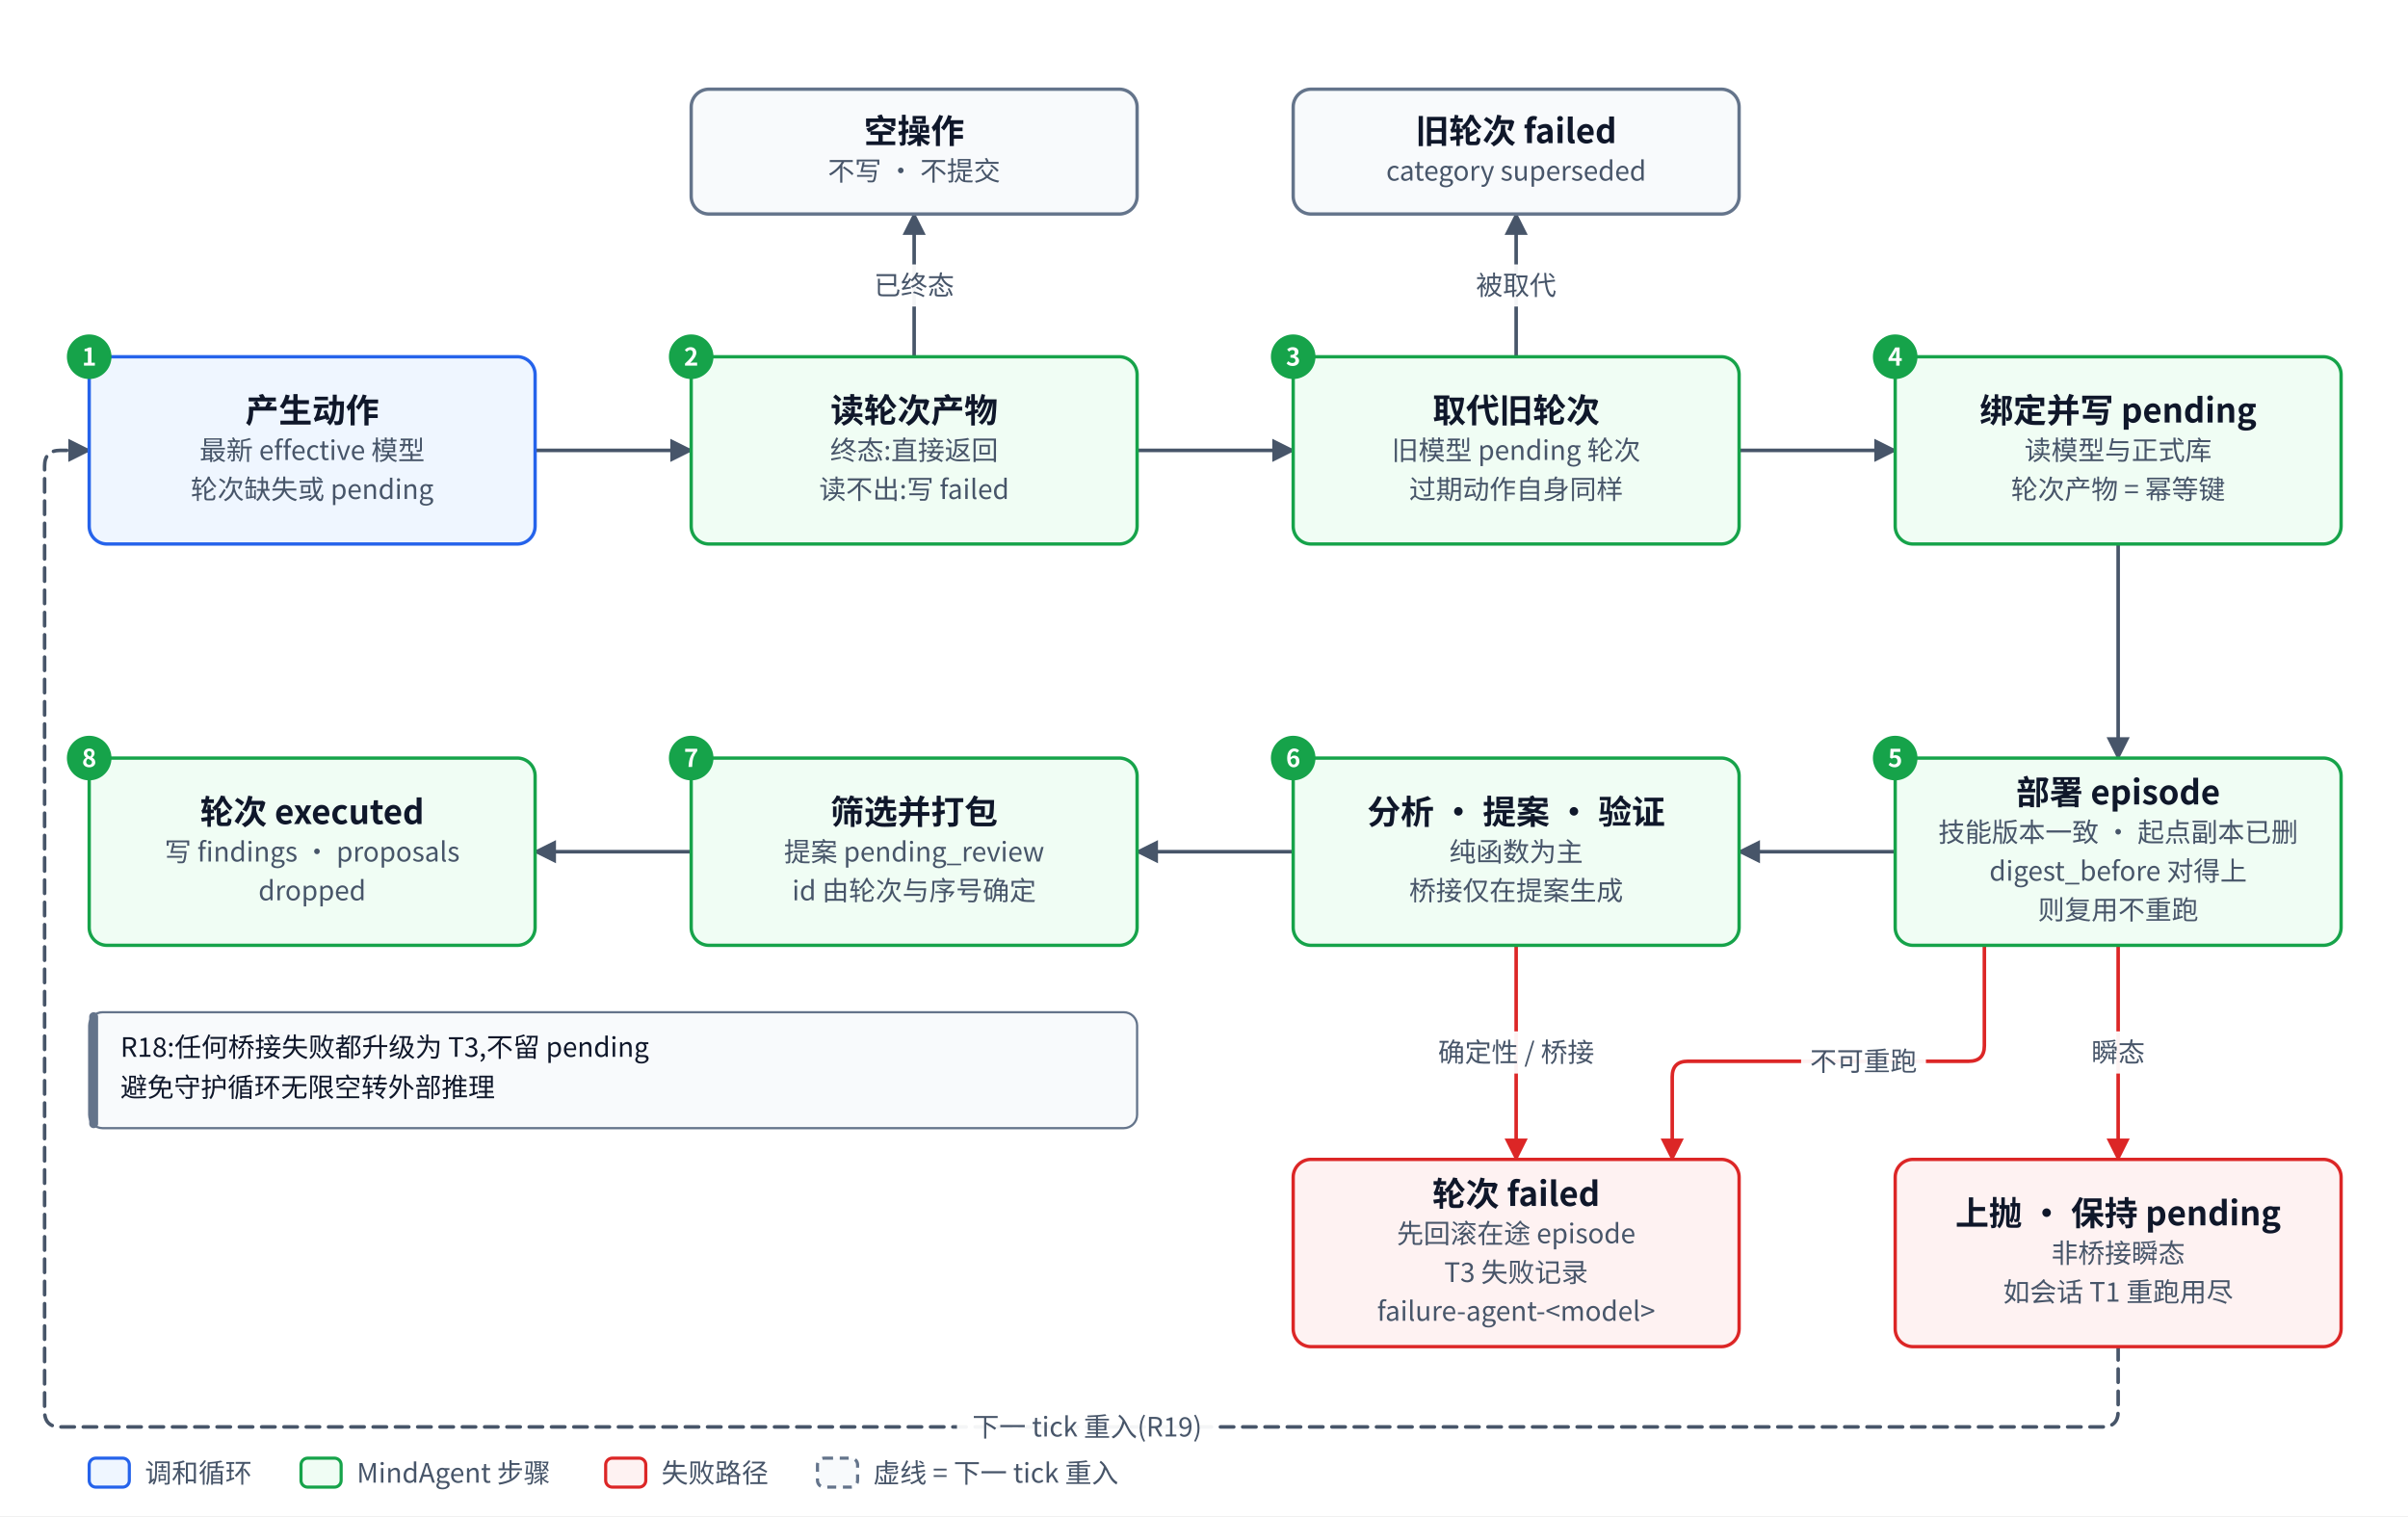
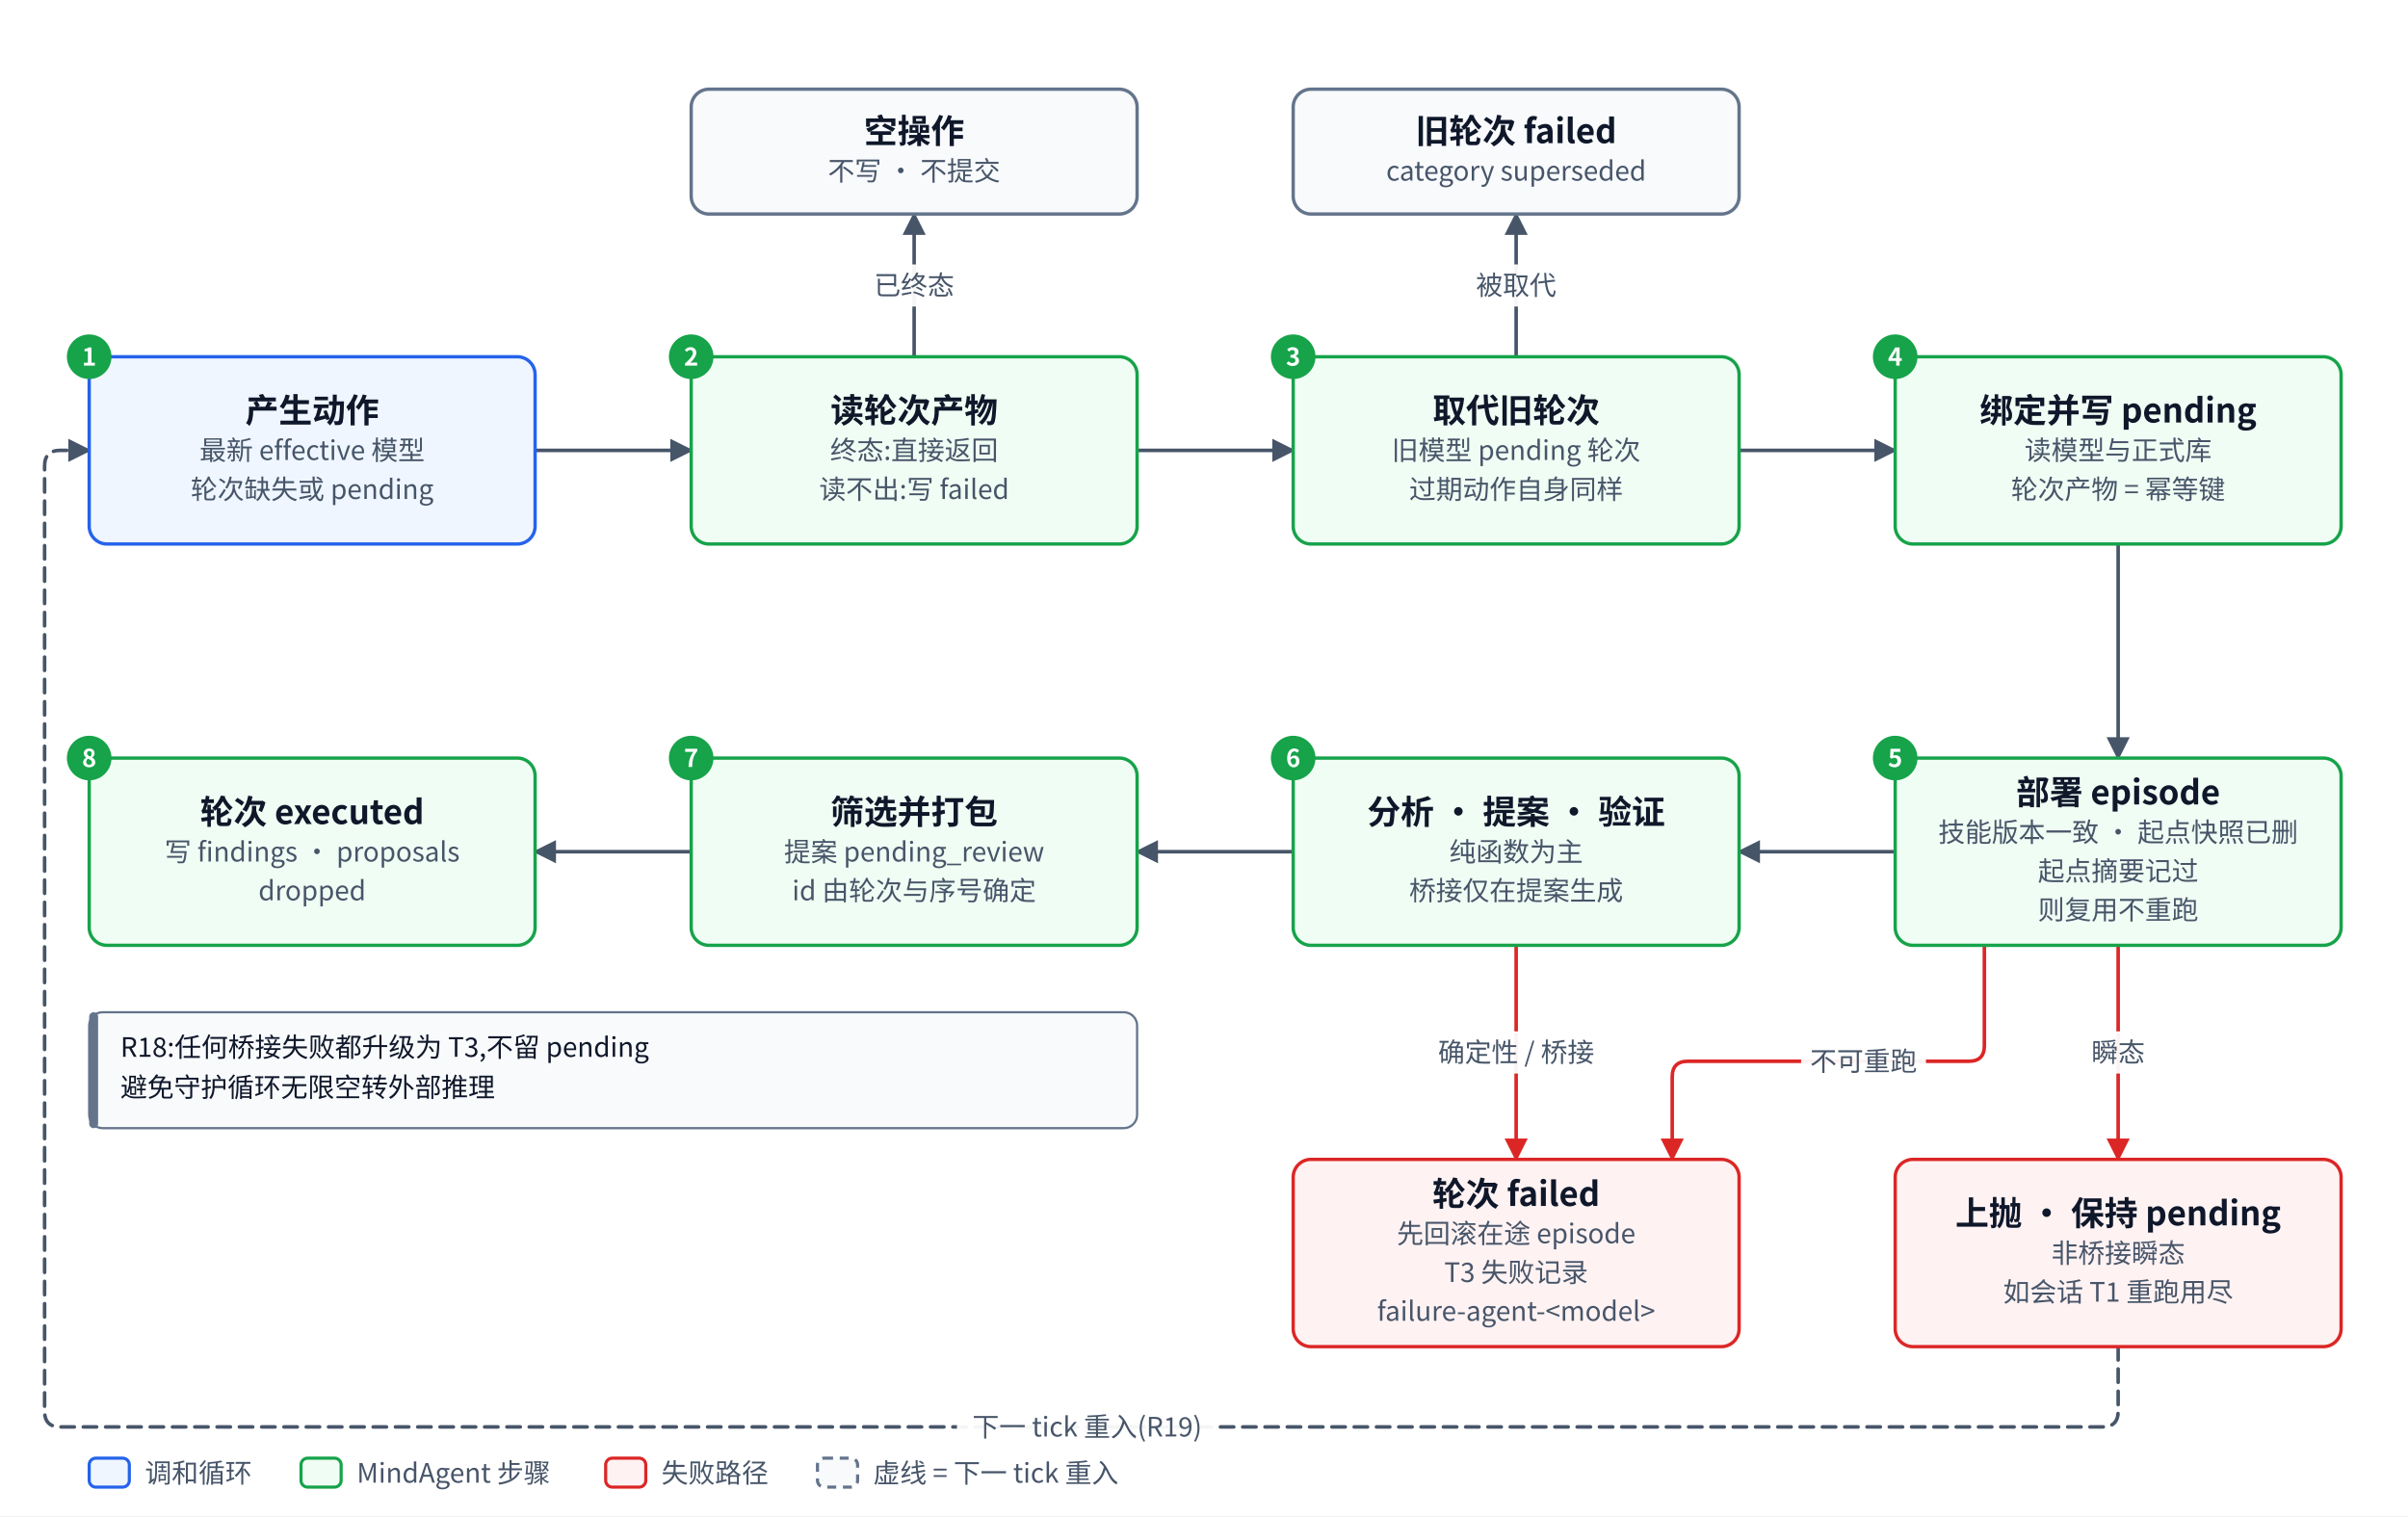
<svg xmlns="http://www.w3.org/2000/svg" viewBox="0 0 1080 680" width="1080" height="680" role="img" aria-labelledby="t d" font-family="-apple-system,BlinkMacSystemFont,'PingFang SC','Hiragino Sans GB','Noto Sans CJK SC','Microsoft YaHei','Segoe UI',Helvetica,Arial,sans-serif">
  <defs>
    <marker id="ah0" viewBox="0 0 10 10" refX="9" refY="5" markerWidth="6.5" markerHeight="6.5" orient="auto-start-reverse">
      <path d="M0,0 L10,5 L0,10 z" fill="#475569" />
    </marker>
    <marker id="ah1" viewBox="0 0 10 10" refX="9" refY="5" markerWidth="6.5" markerHeight="6.5" orient="auto-start-reverse">
      <path d="M0,0 L10,5 L0,10 z" fill="#dc2626" />
    </marker>
  </defs>
  <rect width="1080" height="680" fill="#ffffff" />
  <path d="M240.0,202.0 L310.0,202.0" fill="none" stroke="#475569" stroke-width="1.6" stroke-linejoin="round" stroke-linecap="round" marker-end="url(#ah0)" />
  <path d="M510.0,202.0 L580.0,202.0" fill="none" stroke="#475569" stroke-width="1.6" stroke-linejoin="round" stroke-linecap="round" marker-end="url(#ah0)" />
  <path d="M780.0,202.0 L850.0,202.0" fill="none" stroke="#475569" stroke-width="1.6" stroke-linejoin="round" stroke-linecap="round" marker-end="url(#ah0)" />
  <path d="M950.0,244.0 L950.0,340.0" fill="none" stroke="#475569" stroke-width="1.6" stroke-linejoin="round" stroke-linecap="round" marker-end="url(#ah0)" />
  <path d="M850.0,382.0 L780.0,382.0" fill="none" stroke="#475569" stroke-width="1.6" stroke-linejoin="round" stroke-linecap="round" marker-end="url(#ah0)" />
  <path d="M580.0,382.0 L510.0,382.0" fill="none" stroke="#475569" stroke-width="1.6" stroke-linejoin="round" stroke-linecap="round" marker-end="url(#ah0)" />
  <path d="M310.0,382.0 L240.0,382.0" fill="none" stroke="#475569" stroke-width="1.6" stroke-linejoin="round" stroke-linecap="round" marker-end="url(#ah0)" />
  <path d="M410.0,160.0 L410.0,96.0" fill="none" stroke="#475569" stroke-width="1.6" stroke-linejoin="round" stroke-linecap="round" marker-end="url(#ah0)" />
  <path d="M680.0,160.0 L680.0,96.0" fill="none" stroke="#475569" stroke-width="1.6" stroke-linejoin="round" stroke-linecap="round" marker-end="url(#ah0)" />
  <path d="M950.0,424.0 L950.0,520.0" fill="none" stroke="#dc2626" stroke-width="1.6" stroke-linejoin="round" stroke-linecap="round" marker-end="url(#ah1)" />
  <path d="M680.0,424.0 L680.0,520.0" fill="none" stroke="#dc2626" stroke-width="1.6" stroke-linejoin="round" stroke-linecap="round" marker-end="url(#ah1)" />
  <path d="M890.0,424.0 L890.0,469.0 Q890.0,476.0 883.0,476.0 L757.0,476.0 Q750.0,476.0 750.0,483.0 L750.0,520.0" fill="none" stroke="#dc2626" stroke-width="1.6" stroke-linejoin="round" stroke-linecap="round" marker-end="url(#ah1)" />
  <path d="M950.0,604.0 L950.0,633.0 Q950.0,640.0 943.0,640.0 L27.0,640.0 Q20.0,640.0 20.0,633.0 L20.0,209.0 Q20.0,202.0 27.0,202.0 L40.0,202.0" fill="none" stroke="#475569" stroke-width="1.6" stroke-linejoin="round" stroke-linecap="round" stroke-dasharray="6 4" marker-end="url(#ah0)" />
  <rect x="40" y="160" width="200" height="84" rx="8" fill="#eff6ff" stroke="#2563eb" stroke-width="1.5" />
  <text x="140.0" y="189.5" text-anchor="middle" font-size="15" font-weight="700" fill="#0f172a">产生动作</text>
  <text x="140.0" y="206.3" text-anchor="middle" font-size="12" fill="#475569">最新 effective 模型</text>
  <text x="140.0" y="223.8" text-anchor="middle" font-size="12" fill="#475569">轮次缺失或 pending</text>
  <rect x="310" y="160" width="200" height="84" rx="8" fill="#f0fdf4" stroke="#16a34a" stroke-width="1.5" />
  <text x="410.0" y="189.5" text-anchor="middle" font-size="15" font-weight="700" fill="#0f172a">读轮次产物</text>
  <text x="410.0" y="206.3" text-anchor="middle" font-size="12" fill="#475569">终态:直接返回</text>
  <text x="410.0" y="223.8" text-anchor="middle" font-size="12" fill="#475569">读不出:写 failed</text>
  <rect x="580" y="160" width="200" height="84" rx="8" fill="#f0fdf4" stroke="#16a34a" stroke-width="1.5" />
  <text x="680.0" y="189.5" text-anchor="middle" font-size="15" font-weight="700" fill="#0f172a">取代旧轮次</text>
  <text x="680.0" y="206.3" text-anchor="middle" font-size="12" fill="#475569">旧模型 pending 轮次</text>
  <text x="680.0" y="223.8" text-anchor="middle" font-size="12" fill="#475569">过期动作自身同样</text>
  <rect x="850" y="160" width="200" height="84" rx="8" fill="#f0fdf4" stroke="#16a34a" stroke-width="1.5" />
  <text x="950.0" y="189.5" text-anchor="middle" font-size="15" font-weight="700" fill="#0f172a">绑定并写 pending</text>
  <text x="950.0" y="206.3" text-anchor="middle" font-size="12" fill="#475569">读模型与正式库</text>
  <text x="950.0" y="223.8" text-anchor="middle" font-size="12" fill="#475569">轮次产物 = 幂等键</text>
  <rect x="850" y="340" width="200" height="84" rx="8" fill="#f0fdf4" stroke="#16a34a" stroke-width="1.5" />
  <text x="950.0" y="360.8" text-anchor="middle" font-size="15" font-weight="700" fill="#0f172a">部署 episode</text>
-   <text x="950.0" y="377.6" text-anchor="middle" font-size="12" fill="#475569">技能版本一致 · 起点副本已删</text>
-   <text x="950.0" y="395.0" text-anchor="middle" font-size="12" fill="#475569">digest_before 对得上</text>
+   <text x="950.0" y="377.6" text-anchor="middle" font-size="12" fill="#475569">技能版本一致 · 起点快照已删</text>
+   <text x="950.0" y="395.0" text-anchor="middle" font-size="12" fill="#475569">起点摘要记过</text>
  <text x="950.0" y="412.4" text-anchor="middle" font-size="12" fill="#475569">则复用不重跑</text>
  <rect x="580" y="340" width="200" height="84" rx="8" fill="#f0fdf4" stroke="#16a34a" stroke-width="1.5" />
  <text x="680.0" y="369.6" text-anchor="middle" font-size="15" font-weight="700" fill="#0f172a">分析 · 提案 · 验证</text>
  <text x="680.0" y="386.4" text-anchor="middle" font-size="12" fill="#475569">纯函数为主</text>
  <text x="680.0" y="403.8" text-anchor="middle" font-size="12" fill="#475569">桥接仅在提案生成</text>
  <rect x="310" y="340" width="200" height="84" rx="8" fill="#f0fdf4" stroke="#16a34a" stroke-width="1.5" />
  <text x="410.0" y="369.6" text-anchor="middle" font-size="15" font-weight="700" fill="#0f172a">筛选并打包</text>
  <text x="410.0" y="386.4" text-anchor="middle" font-size="12" fill="#475569">提案 pending_review</text>
  <text x="410.0" y="403.8" text-anchor="middle" font-size="12" fill="#475569">id 由轮次与序号确定</text>
  <rect x="40" y="340" width="200" height="84" rx="8" fill="#f0fdf4" stroke="#16a34a" stroke-width="1.5" />
  <text x="140.0" y="369.6" text-anchor="middle" font-size="15" font-weight="700" fill="#0f172a">轮次 executed</text>
  <text x="140.0" y="386.4" text-anchor="middle" font-size="12" fill="#475569">写 findings · proposals</text>
  <text x="140.0" y="403.8" text-anchor="middle" font-size="12" fill="#475569">dropped</text>
  <rect x="310" y="40" width="200" height="56" rx="8" fill="#f8fafc" stroke="#64748b" stroke-width="1.5" />
  <text x="410.0" y="64.2" text-anchor="middle" font-size="15" font-weight="700" fill="#0f172a">空操作</text>
  <text x="410.0" y="81.0" text-anchor="middle" font-size="12" fill="#475569">不写 · 不提交</text>
  <rect x="580" y="40" width="200" height="56" rx="8" fill="#f8fafc" stroke="#64748b" stroke-width="1.5" />
  <text x="680.0" y="64.2" text-anchor="middle" font-size="15" font-weight="700" fill="#0f172a">旧轮次 failed</text>
  <text x="680.0" y="81.0" text-anchor="middle" font-size="12" fill="#475569">category superseded</text>
  <rect x="850" y="520" width="200" height="84" rx="8" fill="#fef2f2" stroke="#dc2626" stroke-width="1.5" />
  <text x="950.0" y="549.6" text-anchor="middle" font-size="15" font-weight="700" fill="#0f172a">上抛 · 保持 pending</text>
  <text x="950.0" y="566.4" text-anchor="middle" font-size="12" fill="#475569">非桥接瞬态</text>
  <text x="950.0" y="583.8" text-anchor="middle" font-size="12" fill="#475569">如会话 T1 重跑用尽</text>
  <rect x="580" y="520" width="200" height="84" rx="8" fill="#fef2f2" stroke="#dc2626" stroke-width="1.5" />
  <text x="680.0" y="540.9" text-anchor="middle" font-size="15" font-weight="700" fill="#0f172a">轮次 failed</text>
  <text x="680.0" y="557.6" text-anchor="middle" font-size="12" fill="#475569">先回滚在途 episode</text>
  <text x="680.0" y="575.0" text-anchor="middle" font-size="12" fill="#475569">T3 失败记录</text>
  <text x="680.0" y="592.4" text-anchor="middle" font-size="12" fill="#475569">failure-agent-&lt;model&gt;</text>
  <circle cx="40" cy="160" r="10" fill="#16a34a" />
  <text x="40" y="164" text-anchor="middle" font-size="11" font-weight="700" fill="#ffffff">1</text>
  <circle cx="310" cy="160" r="10" fill="#16a34a" />
  <text x="310" y="164" text-anchor="middle" font-size="11" font-weight="700" fill="#ffffff">2</text>
  <circle cx="580" cy="160" r="10" fill="#16a34a" />
  <text x="580" y="164" text-anchor="middle" font-size="11" font-weight="700" fill="#ffffff">3</text>
  <circle cx="850" cy="160" r="10" fill="#16a34a" />
  <text x="850" y="164" text-anchor="middle" font-size="11" font-weight="700" fill="#ffffff">4</text>
  <circle cx="850" cy="340" r="10" fill="#16a34a" />
  <text x="850" y="344" text-anchor="middle" font-size="11" font-weight="700" fill="#ffffff">5</text>
  <circle cx="580" cy="340" r="10" fill="#16a34a" />
  <text x="580" y="344" text-anchor="middle" font-size="11" font-weight="700" fill="#ffffff">6</text>
  <circle cx="310" cy="340" r="10" fill="#16a34a" />
  <text x="310" y="344" text-anchor="middle" font-size="11" font-weight="700" fill="#ffffff">7</text>
  <circle cx="40" cy="340" r="10" fill="#16a34a" />
  <text x="40" y="344" text-anchor="middle" font-size="11" font-weight="700" fill="#ffffff">8</text>
  <rect x="40" y="454" width="470" height="52.0" rx="6" fill="#f8fafc" stroke="#64748b" stroke-width="1" />
  <rect x="40" y="454" width="4" height="52.0" rx="2" fill="#64748b" />
  <text x="54" y="474.0" font-size="12" fill="#0f172a">R18:任何桥接失败都升级为 T3,不留 pending</text>
  <text x="54" y="492.0" font-size="12" fill="#0f172a">避免守护循环无限空转外部推理</text>
  <rect x="388.0" y="118.6" width="44.0" height="18.9" rx="4" fill="#ffffff" fill-opacity="0.94" />
  <text x="410.0" y="132.3" text-anchor="middle" font-size="12" fill="#475569">已终态</text>
  <rect x="658.0" y="118.6" width="44.0" height="18.9" rx="4" fill="#ffffff" fill-opacity="0.94" />
  <text x="680.0" y="132.3" text-anchor="middle" font-size="12" fill="#475569">被取代</text>
  <rect x="934.0" y="462.6" width="32.0" height="18.9" rx="4" fill="#ffffff" fill-opacity="0.94" />
  <text x="950.0" y="476.3" text-anchor="middle" font-size="12" fill="#475569">瞬态</text>
  <rect x="640.0" y="462.6" width="80.0" height="18.9" rx="4" fill="#ffffff" fill-opacity="0.94" />
  <text x="680.0" y="476.3" text-anchor="middle" font-size="12" fill="#475569">确定性 / 桥接</text>
  <rect x="807.8" y="466.6" width="56.0" height="18.9" rx="4" fill="#ffffff" fill-opacity="0.94" />
  <text x="835.8" y="480.3" text-anchor="middle" font-size="12" fill="#475569">不可重跑</text>
  <rect x="429.2" y="630.6" width="116.7" height="18.9" rx="4" fill="#ffffff" fill-opacity="0.94" />
  <text x="487.6" y="644.3" text-anchor="middle" font-size="12" fill="#475569">下一 tick 重入(R19)</text>
  <rect x="40" y="654" width="18" height="13" rx="3" fill="#eff6ff" stroke="#2563eb" stroke-width="1.4" />
  <text x="65" y="665" font-size="12" fill="#475569">调和循环</text>
  <rect x="135.0" y="654" width="18" height="13" rx="3" fill="#f0fdf4" stroke="#16a34a" stroke-width="1.4" />
  <text x="160.0" y="665" font-size="12" fill="#475569">MindAgent 步骤</text>
  <rect x="271.64" y="654" width="18" height="13" rx="3" fill="#fef2f2" stroke="#dc2626" stroke-width="1.4" />
  <text x="296.64" y="665" font-size="12" fill="#475569">失败路径</text>
  <rect x="366.64" y="654" width="18" height="13" rx="3" fill="#f8fafc" stroke="#64748b" stroke-width="1.4" stroke-dasharray="4 3" />
  <text x="391.64" y="665" font-size="12" fill="#475569">虚线 = 下一 tick 重入</text>
</svg>
